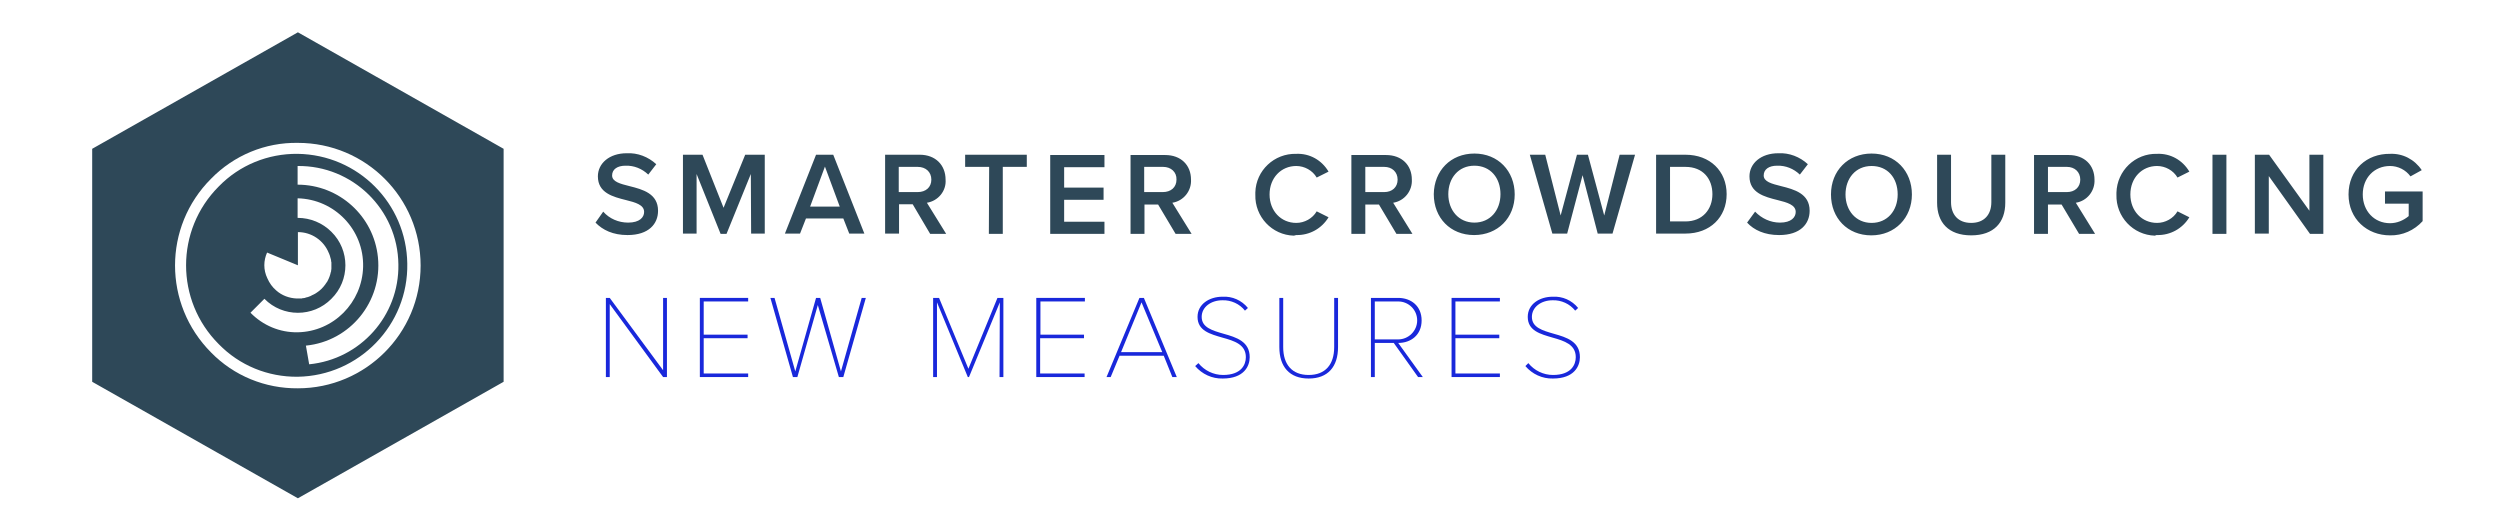
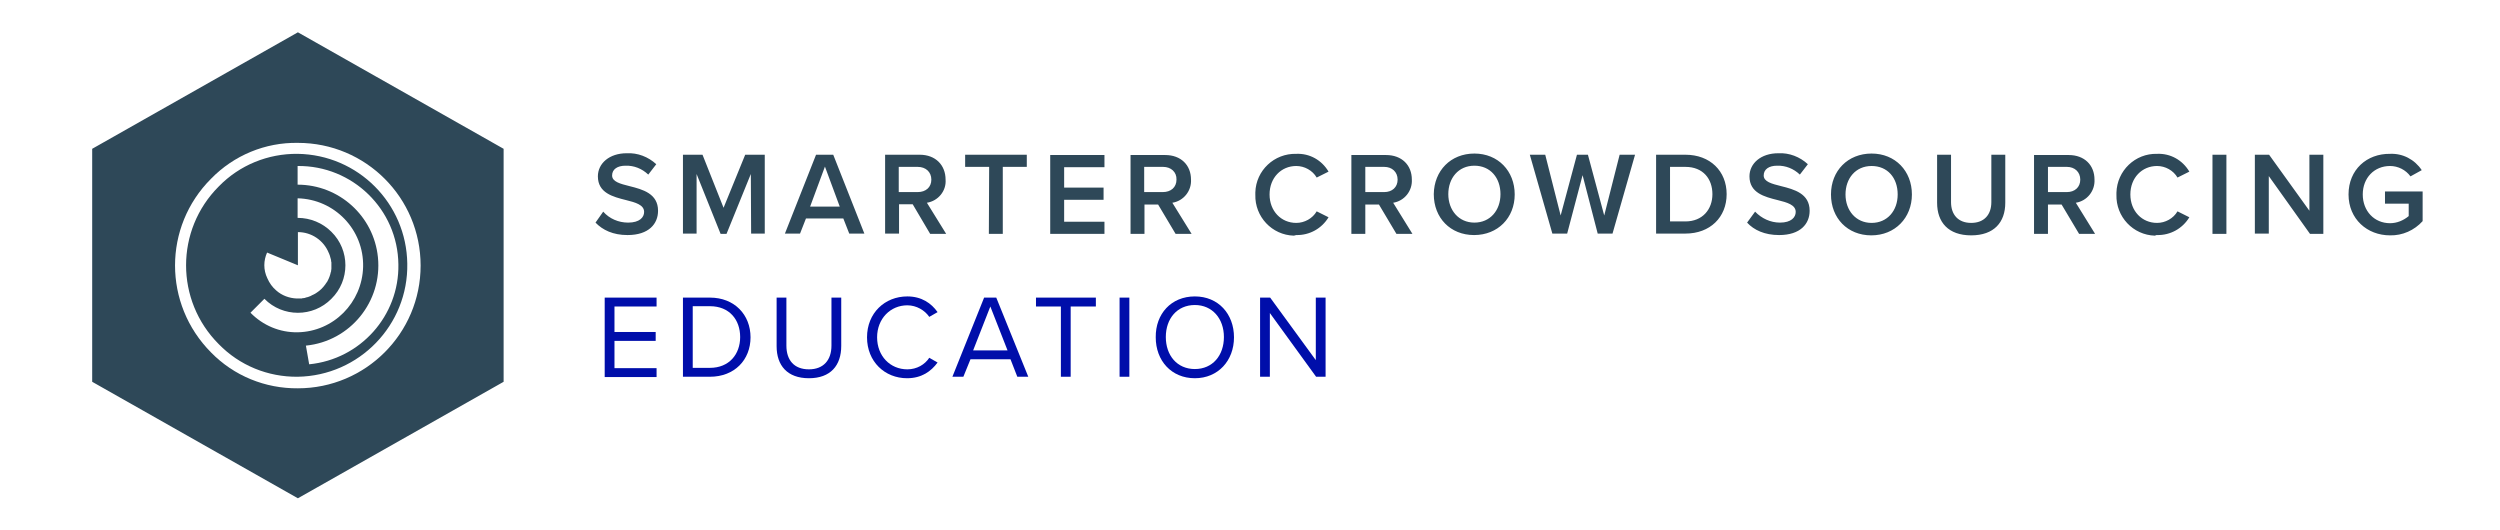
<svg xmlns="http://www.w3.org/2000/svg" version="1.1" id="Layer_1" x="0px" y="0px" viewBox="0 0 843.4 178.6" style="enable-background:new 0 0 843.4 178.6;" xml:space="preserve">
  <style type="text/css">
- 	.st0{fill:#1928DB;}
- 	.st1{fill:#2E4858;}
+ 	.st0{fill:#2E4858;}
+ 	.st1{fill:#000EAA;}
</style>
-   <path class="st0" d="M205.7,102.6v24.6h-1.3v-26.7h1.3l18,24.4v-24.4h1.3v26.7h-1.3L205.7,102.6z" />
-   <path class="st0" d="M236.1,100.5h16.3v1.2h-15v11.2h14.8v1.2h-14.8V126h15v1.2h-16.3V100.5z" />
-   <path class="st0" d="M275.9,102.9l-6.9,24.3h-1.5l-7.6-26.7h1.4l7,24.8l7-24.8h1.4l7,24.8l7-24.8h1.4l-7.6,26.7h-1.5L275.9,102.9z" />
-   <path class="st0" d="M337.3,102l-10.4,25.2h-0.4L316.1,102v25.2h-1.3v-26.7h2l9.9,23.9l9.8-23.9h2v26.7h-1.3L337.3,102z" />
-   <path class="st0" d="M349.7,100.5H366v1.2h-15v11.2h14.7v1.2h-14.8V126h15v1.2h-16.3V100.5z" />
-   <path class="st0" d="M392.6,120h-14.9l-3,7.2h-1.4l11.1-26.7h1.5l11.1,26.7h-1.5L392.6,120z M378.2,118.8h13.9l-7-16.8L378.2,118.8z  " />
-   <path class="st0" d="M404.3,122.5c2,2.5,5.1,4,8.3,4c6.2,0,7.7-3.5,7.7-6c0-4.3-3.9-5.5-7.9-6.6c-4.1-1.2-8.4-2.3-8.4-7  c0-4.3,4-6.8,8.4-6.8c3.3-0.2,6.5,1.2,8.6,3.8l-1,0.9c-1.8-2.3-4.7-3.6-7.6-3.5c-3.9,0-7,2.3-7,5.6c0,3.6,3.6,4.6,7.4,5.7  c4.3,1.2,8.8,2.6,8.8,7.9c0,3-1.9,7.2-9.1,7.2c-3.6,0.1-7-1.5-9.3-4.2L404.3,122.5z" />
-   <path class="st0" d="M431.6,100.5h1.3v16.6c0,5.9,3,9.4,8.6,9.4s8.6-3.5,8.6-9.4v-16.6h1.3v16.6c0,6.6-3.4,10.6-9.9,10.6  s-9.9-4-9.9-10.6V100.5z" />
-   <path class="st0" d="M470.2,115.7h-6.4v11.5h-1.3v-26.7h9.2c4.3,0,7.9,2.7,7.9,7.6s-3.6,7.6-7.9,7.6l8.3,11.5h-1.6L470.2,115.7z   M471.7,101.7h-7.9v12.8h7.9c3.5,0,6.4-2.9,6.4-6.4C478.1,104.5,475.2,101.7,471.7,101.7z" />
-   <path class="st0" d="M489.7,100.5H506v1.2h-15v11.2h14.8v1.2H491V126h15v1.2h-16.3V100.5z" />
-   <path class="st0" d="M515.6,122.5c2,2.5,5.1,4,8.3,4c6.2,0,7.7-3.5,7.7-6c0-4.3-3.9-5.5-7.8-6.6c-4.1-1.2-8.4-2.3-8.4-7  c0-4.3,4-6.8,8.4-6.8c3.3-0.2,6.5,1.2,8.6,3.8l-1,0.9c-1.8-2.3-4.7-3.6-7.6-3.5c-3.9,0-7,2.3-7,5.6c0,3.6,3.6,4.6,7.4,5.7  c4.3,1.2,8.8,2.6,8.8,7.9c0,3-1.9,7.2-9.1,7.2c-3.6,0.1-7-1.5-9.3-4.2L515.6,122.5z" />
-   <path class="st1" d="M792.3,65.6c0,8.3,6.3,13.8,14,13.8c4.2,0.1,8.2-1.7,11-4.8v-10h-12.7v4.1h8v4.2c-1.8,1.5-4,2.4-6.3,2.4  c-5.3,0-9.2-4.1-9.2-9.7s3.9-9.6,9.2-9.6c2.7,0,5.3,1.3,6.9,3.5l3.8-2.1c-2.4-3.6-6.4-5.7-10.7-5.5  C798.5,51.8,792.3,57.2,792.3,65.6 M779.3,78.9h4.5V52.2h-4.7v18.9l-13.6-18.9h-4.8v26.6h4.7V59.4L779.3,78.9z M746.4,78.9h4.7V52.2  h-4.7V78.9z M727.7,79.3c4.5,0.1,8.6-2.2,10.9-6l-4-2c-1.4,2.4-4.1,3.9-6.9,3.9c-5.1,0-9-4-9-9.6s3.9-9.6,9-9.6  c2.8,0,5.5,1.5,6.9,3.9l4-2c-2.3-3.9-6.4-6.2-10.9-6c-7.4-0.2-13.5,5.7-13.7,13.1c0,0.2,0,0.4,0,0.7c-0.2,7.4,5.6,13.6,13,13.8  C727.3,79.3,727.5,79.3,727.7,79.3 M701.8,60.6c0,2.6-1.9,4.2-4.5,4.2h-6.4v-8.5h6.4C699.9,56.3,701.8,58,701.8,60.6 M701.4,78.9  h5.4l-6.5-10.5c3.8-0.6,6.5-4,6.3-7.8c0-4.9-3.4-8.3-8.7-8.3h-11.7v26.6h4.7v-9.9h4.6L701.4,78.9z M653.5,68.4c0,6.6,3.8,11,11.5,11  s11.5-4.4,11.5-11V52.2h-4.7v16c0,4.2-2.4,7-6.8,7s-6.8-2.8-6.8-7v-16h-4.7L653.5,68.4z M640.2,65.6c0,5.5-3.5,9.6-8.8,9.6  s-8.8-4.2-8.8-9.6s3.4-9.6,8.8-9.6S640.2,60,640.2,65.6 M617.7,65.6c0,8,5.6,13.8,13.6,13.8S645,73.5,645,65.6s-5.6-13.8-13.6-13.8  S617.7,57.6,617.7,65.6 M589.4,75.1c2.3,2.5,5.9,4.2,10.8,4.2c7.2,0,10.3-3.8,10.3-8.2c0-5.8-5.2-7.2-9.6-8.3  c-3.2-0.8-5.9-1.5-5.9-3.6s1.8-3.3,4.5-3.3c2.9-0.1,5.6,1,7.7,3l2.7-3.5c-2.7-2.5-6.3-3.9-10-3.7c-5.8,0-9.7,3.4-9.7,7.8  c0,5.6,5.1,6.9,9.5,8c3.2,0.8,6.1,1.6,6.1,4c0,1.8-1.5,3.6-5.3,3.6c-3.2,0-6.2-1.4-8.4-3.7L589.4,75.1z M563.4,74.7V56.3h5.2  c6,0,9.1,4.1,9.1,9.2s-3.3,9.2-9.1,9.2L563.4,74.7z M558.7,78.8h9.9c8.3,0,13.9-5.5,13.9-13.3s-5.6-13.3-13.9-13.3h-9.9L558.7,78.8z   M539,78.8h5l7.6-26.6h-5.2l-5.2,20.5l-5.5-20.5H532l-5.5,20.5l-5.2-20.5h-5.2l7.6,26.6h5l5.2-19.7L539,78.8z M506.2,65.5  c0,5.5-3.5,9.6-8.8,9.6s-8.8-4.2-8.8-9.6s3.4-9.6,8.8-9.6S506.2,60,506.2,65.5 M483.7,65.5c0,8,5.6,13.8,13.6,13.8  S511,73.5,511,65.6s-5.6-13.8-13.6-13.8S483.8,57.6,483.7,65.5 M471.5,60.6c0,2.6-1.9,4.2-4.5,4.2h-6.4v-8.5h6.4  C469.6,56.3,471.5,58,471.5,60.6 M471.1,78.9h5.4L470,68.4c3.8-0.6,6.5-4,6.3-7.8c0-4.9-3.4-8.3-8.7-8.3h-11.7v26.6h4.7v-9.9h4.6  L471.1,78.9z M437.3,79.3c4.5,0.1,8.6-2.2,10.9-6l-4-2c-1.4,2.4-4.1,3.9-6.9,3.9c-5.1,0-9-4-9-9.6s3.9-9.6,9-9.6  c2.8,0,5.5,1.5,6.9,3.9l4-2c-2.3-3.9-6.4-6.2-10.9-6c-7.4-0.2-13.6,5.6-13.8,13c0,0.3,0,0.5,0,0.8c-0.2,7.4,5.6,13.6,13,13.8  C436.8,79.4,437,79.4,437.3,79.3 M396.9,60.6c0,2.6-1.9,4.2-4.6,4.2H386v-8.5h6.4C395,56.3,397,58,396.9,60.6 M396.6,78.9h5.4  l-6.5-10.5c3.8-0.6,6.5-4,6.3-7.8c0-4.9-3.4-8.3-8.7-8.3h-11.7v26.6h4.7v-9.9h4.6L396.6,78.9z M354.3,78.9h18.3v-4.1H359v-7.4h13.3  v-4.1H359v-6.9h13.6v-4.1h-18.3L354.3,78.9z M333.6,78.9h4.7V56.3h8.1v-4.1h-20.8v4.1h8.1L333.6,78.9z M314.2,60.6  c0,2.6-1.9,4.2-4.6,4.2h-6.4v-8.5h6.4C312.3,56.3,314.2,58,314.2,60.6 M313.8,78.9h5.4l-6.5-10.5c3.8-0.6,6.6-4,6.3-7.8  c0-4.9-3.4-8.4-8.7-8.4h-11.7v26.6h4.7v-9.9h4.6L313.8,78.9z M278.3,56.2l5,13.5h-10L278.3,56.2z M286.5,78.8h5.1l-10.5-26.6h-5.8  l-10.5,26.6h5.1l2-5.1h12.6L286.5,78.8z M253.4,78.8h4.6V52.2h-6.6l-7.3,17.9L237,52.2h-6.6v26.6h4.6V58.7l8.1,20.2h2l8.2-20.2  L253.4,78.8z M200.9,75.1c2.4,2.5,5.9,4.2,10.8,4.2c7.2,0,10.3-3.8,10.3-8.2c0-5.8-5.2-7.2-9.6-8.3c-3.2-0.8-5.9-1.5-5.9-3.6  s1.8-3.3,4.5-3.3c2.9-0.1,5.6,1,7.7,3l2.7-3.5c-2.7-2.5-6.3-3.9-10-3.7c-5.8,0-9.7,3.4-9.7,7.8c0,5.6,5.1,6.9,9.5,8  c3.2,0.8,6.1,1.6,6.1,4c0,1.8-1.5,3.6-5.4,3.6c-3.2,0-6.3-1.3-8.4-3.7L200.9,75.1z" />
-   <path class="st1" d="M100.4,51.9c-10-0.1-19.6,3.8-26.6,11c-14.7,14.7-14.7,38.5,0,53.2c7,7.2,16.6,11.1,26.6,11  c20.8-0.3,37.4-17.5,37-38.2C137.1,68.6,120.8,52.2,100.4,51.9L100.4,51.9z M90.1,85.2l10.4,4.3V78.3c4.6,0,8.7,2.8,10.4,7l0,0  c0,0.1,0.1,0.1,0.1,0.2c0.1,0.3,0.2,0.6,0.3,0.8c0,0.1,0.1,0.3,0.1,0.4s0.1,0.4,0.2,0.7s0.1,0.4,0.1,0.7l0.1,0.4c0,0.3,0,0.6,0,0.9  c0,0.1,0,0.1,0,0.2l0,0c0,0.3,0,0.6,0,0.9c0,0.1,0,0.1,0,0.2c0,0.2-0.1,0.5-0.1,0.7s0,0.2-0.1,0.4l0,0c-0.2,1-0.6,2.1-1.1,3l0,0  c-0.1,0.2-0.2,0.4-0.4,0.6l-0.2,0.3l-0.2,0.3c-0.8,1.1-1.7,2-2.8,2.7l0,0l-0.3,0.2c-0.2,0.1-0.4,0.3-0.7,0.4l-0.2,0.1  c-0.3,0.1-0.6,0.3-0.8,0.4l0,0l-0.2,0.1c-0.3,0.1-0.6,0.2-0.8,0.3l-0.4,0.1c-0.2,0-0.4,0.1-0.6,0.2l-0.7,0.1c-0.1,0-0.3,0-0.4,0.1  c-0.3,0-0.6,0-0.9,0h-0.2h-0.6c-2.5-0.1-5-1-6.9-2.7c-1.3-1.1-2.3-2.5-3-4.1C88.8,91,88.9,87.9,90.1,85.2z M84.5,105.5l4.7-4.7  c6.2,6.3,16.4,6.3,22.6,0c6.3-6.2,6.3-16.4,0-22.6c-3-3-7.1-4.7-11.4-4.7v-6.6c12.5,0.3,22.4,10.6,22.1,23.1  c-0.3,12.1-10,21.9-22.1,22.1C94.4,112.2,88.7,109.8,84.5,105.5z M104.3,122.9l-1.1-6.3c15-1.5,25.8-14.9,24.3-29.8  c-1.4-13.9-13.1-24.5-27.1-24.5V56c18.5-0.2,33.8,14.6,34,33.2C134.7,106.5,121.6,121.2,104.3,122.9L104.3,122.9z" />
-   <path class="st1" d="M100.5,10.9L31.1,50.2v78.6l69.4,39.3l69.4-39.3V50.2L100.5,10.9z M100.5,131c-11,0.1-21.6-4.2-29.3-12.1  C55,102.6,55,76.5,71.2,60.3c7.7-7.9,18.3-12.3,29.3-12.1c22.9,0,41.4,18.5,41.4,41.4S123.3,131,100.5,131z" />
+   <path class="st0" d="M792.3,65.6c0,8.3,6.3,13.8,14,13.8c4.2,0.1,8.2-1.7,11-4.8v-10h-12.7v4.1h8v4.2c-1.8,1.5-4,2.4-6.3,2.4  c-5.3,0-9.2-4.1-9.2-9.7s3.9-9.6,9.2-9.6c2.7,0,5.3,1.3,6.9,3.5l3.8-2.1c-2.4-3.6-6.4-5.7-10.7-5.5  C798.5,51.8,792.3,57.2,792.3,65.6 M779.3,78.9h4.5V52.2h-4.7v18.9l-13.6-18.9h-4.8v26.6h4.7V59.4L779.3,78.9z M746.4,78.9h4.7V52.2  h-4.7V78.9z M727.7,79.3c4.5,0.1,8.6-2.2,10.9-6l-4-2c-1.4,2.4-4.1,3.9-6.9,3.9c-5.1,0-9-4-9-9.6s3.9-9.6,9-9.6  c2.8,0,5.5,1.5,6.9,3.9l4-2c-2.3-3.9-6.4-6.2-10.9-6c-7.4-0.2-13.5,5.7-13.7,13.1c0,0.2,0,0.4,0,0.7c-0.2,7.4,5.6,13.6,13,13.8  C727.3,79.3,727.5,79.3,727.7,79.3 M701.8,60.6c0,2.6-1.9,4.2-4.5,4.2h-6.4v-8.5h6.4C699.9,56.3,701.8,58,701.8,60.6 M701.4,78.9  h5.4l-6.5-10.5c3.8-0.6,6.5-4,6.3-7.8c0-4.9-3.4-8.3-8.7-8.3h-11.7v26.6h4.7V69h4.6L701.4,78.9z M653.5,68.4c0,6.6,3.8,11,11.5,11  s11.5-4.4,11.5-11V52.2h-4.7v16c0,4.2-2.4,7-6.8,7s-6.8-2.8-6.8-7v-16h-4.7V68.4z M640.2,65.6c0,5.5-3.5,9.6-8.8,9.6  s-8.8-4.2-8.8-9.6s3.4-9.6,8.8-9.6S640.2,60,640.2,65.6 M617.7,65.6c0,8,5.6,13.8,13.6,13.8S645,73.5,645,65.6s-5.6-13.8-13.6-13.8  S617.7,57.6,617.7,65.6 M589.4,75.1c2.3,2.5,5.9,4.2,10.8,4.2c7.2,0,10.3-3.8,10.3-8.2c0-5.8-5.2-7.2-9.6-8.3  c-3.2-0.8-5.9-1.5-5.9-3.6s1.8-3.3,4.5-3.3c2.9-0.1,5.6,1,7.7,3l2.7-3.5c-2.7-2.5-6.3-3.9-10-3.7c-5.8,0-9.7,3.4-9.7,7.8  c0,5.6,5.1,6.9,9.5,8c3.2,0.8,6.1,1.6,6.1,4c0,1.8-1.5,3.6-5.3,3.6c-3.2,0-6.2-1.4-8.4-3.7L589.4,75.1z M563.4,74.7V56.3h5.2  c6,0,9.1,4.1,9.1,9.2s-3.3,9.2-9.1,9.2H563.4z M558.7,78.8h9.9c8.3,0,13.9-5.5,13.9-13.3s-5.6-13.3-13.9-13.3h-9.9V78.8z M539,78.8  h5l7.6-26.6h-5.2l-5.2,20.5l-5.5-20.5H532l-5.5,20.5l-5.2-20.5h-5.2l7.6,26.6h5l5.2-19.7L539,78.8z M506.2,65.5  c0,5.5-3.5,9.6-8.8,9.6s-8.8-4.2-8.8-9.6s3.4-9.6,8.8-9.6S506.2,60,506.2,65.5 M483.7,65.5c0,8,5.6,13.8,13.6,13.8  S511,73.5,511,65.6s-5.6-13.8-13.6-13.8S483.8,57.6,483.7,65.5 M471.5,60.6c0,2.6-1.9,4.2-4.5,4.2h-6.4v-8.5h6.4  C469.6,56.3,471.5,58,471.5,60.6 M471.1,78.9h5.4L470,68.4c3.8-0.6,6.5-4,6.3-7.8c0-4.9-3.4-8.3-8.7-8.3h-11.7v26.6h4.7V69h4.6  L471.1,78.9z M437.3,79.3c4.5,0.1,8.6-2.2,10.9-6l-4-2c-1.4,2.4-4.1,3.9-6.9,3.9c-5.1,0-9-4-9-9.6s3.9-9.6,9-9.6  c2.8,0,5.5,1.5,6.9,3.9l4-2c-2.3-3.9-6.4-6.2-10.9-6c-7.4-0.2-13.6,5.6-13.8,13c0,0.3,0,0.5,0,0.8c-0.2,7.4,5.6,13.6,13,13.8  C436.8,79.4,437,79.4,437.3,79.3 M396.9,60.6c0,2.6-1.9,4.2-4.6,4.2H386v-8.5h6.4C395,56.3,397,58,396.9,60.6 M396.6,78.9h5.4  l-6.5-10.5c3.8-0.6,6.5-4,6.3-7.8c0-4.9-3.4-8.3-8.7-8.3h-11.7v26.6h4.7V69h4.6L396.6,78.9z M354.3,78.9h18.3v-4.1H359v-7.4h13.3  v-4.1H359v-6.9h13.6v-4.1h-18.3L354.3,78.9z M333.6,78.9h4.7V56.3h8.1v-4.1h-20.8v4.1h8.1L333.6,78.9z M314.2,60.6  c0,2.6-1.9,4.2-4.6,4.2h-6.4v-8.5h6.4C312.3,56.3,314.2,58,314.2,60.6 M313.8,78.9h5.4l-6.5-10.5c3.8-0.6,6.6-4,6.3-7.8  c0-4.9-3.4-8.4-8.7-8.4h-11.7v26.6h4.7v-9.9h4.6L313.8,78.9z M278.3,56.2l5,13.5h-10L278.3,56.2z M286.5,78.8h5.1l-10.5-26.6h-5.8  l-10.5,26.6h5.1l2-5.1h12.6L286.5,78.8z M253.4,78.8h4.6V52.2h-6.6l-7.3,17.9L237,52.2h-6.6v26.6h4.6V58.7l8.1,20.2h2l8.2-20.2  L253.4,78.8z M200.9,75.1c2.4,2.5,5.9,4.2,10.8,4.2c7.2,0,10.3-3.8,10.3-8.2c0-5.8-5.2-7.2-9.6-8.3c-3.2-0.8-5.9-1.5-5.9-3.6  s1.8-3.3,4.5-3.3c2.9-0.1,5.6,1,7.7,3l2.7-3.5c-2.7-2.5-6.3-3.9-10-3.7c-5.8,0-9.7,3.4-9.7,7.8c0,5.6,5.1,6.9,9.5,8  c3.2,0.8,6.1,1.6,6.1,4c0,1.8-1.5,3.6-5.4,3.6c-3.2,0-6.3-1.3-8.4-3.7L200.9,75.1z" />
+   <path class="st0" d="M100.4,51.9c-10-0.1-19.6,3.8-26.6,11c-14.7,14.7-14.7,38.5,0,53.2c7,7.2,16.6,11.1,26.6,11  c20.8-0.3,37.4-17.5,37-38.2C137.1,68.6,120.8,52.2,100.4,51.9L100.4,51.9z M90.1,85.2l10.4,4.3V78.3c4.6,0,8.7,2.8,10.4,7l0,0  c0,0.1,0.1,0.1,0.1,0.2c0.1,0.3,0.2,0.6,0.3,0.8c0,0.1,0.1,0.3,0.1,0.4s0.1,0.4,0.2,0.7s0.1,0.4,0.1,0.7l0.1,0.4c0,0.3,0,0.6,0,0.9  c0,0.1,0,0.1,0,0.2l0,0c0,0.3,0,0.6,0,0.9c0,0.1,0,0.1,0,0.2c0,0.2-0.1,0.5-0.1,0.7s0,0.2-0.1,0.4l0,0c-0.2,1-0.6,2.1-1.1,3l0,0  c-0.1,0.2-0.2,0.4-0.4,0.6l-0.2,0.3l-0.2,0.3c-0.8,1.1-1.7,2-2.8,2.7l0,0l-0.3,0.2c-0.2,0.1-0.4,0.3-0.7,0.4l-0.2,0.1  c-0.3,0.1-0.6,0.3-0.8,0.4l0,0l-0.2,0.1c-0.3,0.1-0.6,0.2-0.8,0.3l-0.4,0.1c-0.2,0-0.4,0.1-0.6,0.2l-0.7,0.1c-0.1,0-0.3,0-0.4,0.1  c-0.3,0-0.6,0-0.9,0h-0.2h-0.6c-2.5-0.1-5-1-6.9-2.7c-1.3-1.1-2.3-2.5-3-4.1C88.8,91,88.9,87.9,90.1,85.2z M84.5,105.5l4.7-4.7  c6.2,6.3,16.4,6.3,22.6,0c6.3-6.2,6.3-16.4,0-22.6c-3-3-7.1-4.7-11.4-4.7v-6.6c12.5,0.3,22.4,10.6,22.1,23.1  c-0.3,12.1-10,21.9-22.1,22.1C94.4,112.2,88.7,109.8,84.5,105.5z M104.3,122.9l-1.1-6.3c15-1.5,25.8-14.9,24.3-29.8  c-1.4-13.9-13.1-24.5-27.1-24.5V56c18.5-0.2,33.8,14.6,34,33.2C134.7,106.5,121.6,121.2,104.3,122.9L104.3,122.9z" />
+   <path class="st0" d="M100.5,10.9L31.1,50.2v78.6l69.4,39.3l69.4-39.3V50.2L100.5,10.9z M100.5,131c-11,0.1-21.6-4.2-29.3-12.1  C55,102.6,55,76.5,71.2,60.3c7.7-7.9,18.3-12.3,29.3-12.1c22.9,0,41.4,18.5,41.4,41.4S123.3,131,100.5,131z" />
+   <g>
+     <path class="st1" d="M204,100.4h17.5v3h-14.2v8.6h13.9v3h-13.9v9.2h14.2v3H204V100.4z" />
+     <path class="st1" d="M230.4,100.4h9.1c8.3,0,13.7,5.8,13.7,13.4c0,7.6-5.4,13.3-13.7,13.3h-9.1V100.4z M239.5,124.1   c6.5,0,10.2-4.6,10.2-10.4c0-5.8-3.6-10.4-10.2-10.4h-5.8v20.8H239.5z" />
+     <path class="st1" d="M262,100.4h3.3v16.2c0,4.9,2.6,8,7.6,8c4.9,0,7.6-3.1,7.6-8v-16.2h3.3v16.3c0,6.6-3.6,10.9-10.9,10.9   s-10.9-4.3-10.9-10.8V100.4z" />
+     <path class="st1" d="M292.5,113.8c0-8.2,6-13.8,13.6-13.8c4.8,0,8.1,2.3,10.2,5.3l-2.8,1.6c-1.5-2.2-4.3-3.9-7.4-3.9   c-5.7,0-10.2,4.5-10.2,10.8c0,6.3,4.4,10.8,10.2,10.8c3.2,0,5.9-1.6,7.4-3.9l2.8,1.6c-2.2,3-5.4,5.3-10.3,5.3   C298.5,127.6,292.5,122,292.5,113.8z" />
+     <path class="st1" d="M340.9,121.2h-13.5l-2.4,5.9h-3.7l10.7-26.7h4.1l10.8,26.7h-3.7L340.9,121.2z M328.3,118.2h11.6l-5.8-14.8   L328.3,118.2z" />
+     <path class="st1" d="M357.9,103.4h-8.4v-3h20.2v3h-8.5v23.7h-3.3V103.4z" />
+     <path class="st1" d="M377.7,100.4h3.3v26.7h-3.3V100.4z" />
+     <path class="st1" d="M403.1,100c7.9,0,13.2,5.9,13.2,13.8c0,7.9-5.4,13.8-13.2,13.8c-7.9,0-13.2-5.9-13.2-13.8   C389.8,105.9,395.1,100,403.1,100z M403.1,102.9c-6,0-9.8,4.6-9.8,10.8c0,6.2,3.8,10.8,9.8,10.8c6,0,9.8-4.6,9.8-10.8   C412.9,107.5,409,102.9,403.1,102.9z" />
+     <path class="st1" d="M428.4,105.6v21.5h-3.3v-26.7h3.4l15.4,21.1v-21.1h3.3v26.7H444L428.4,105.6z" />
+   </g>
</svg>
